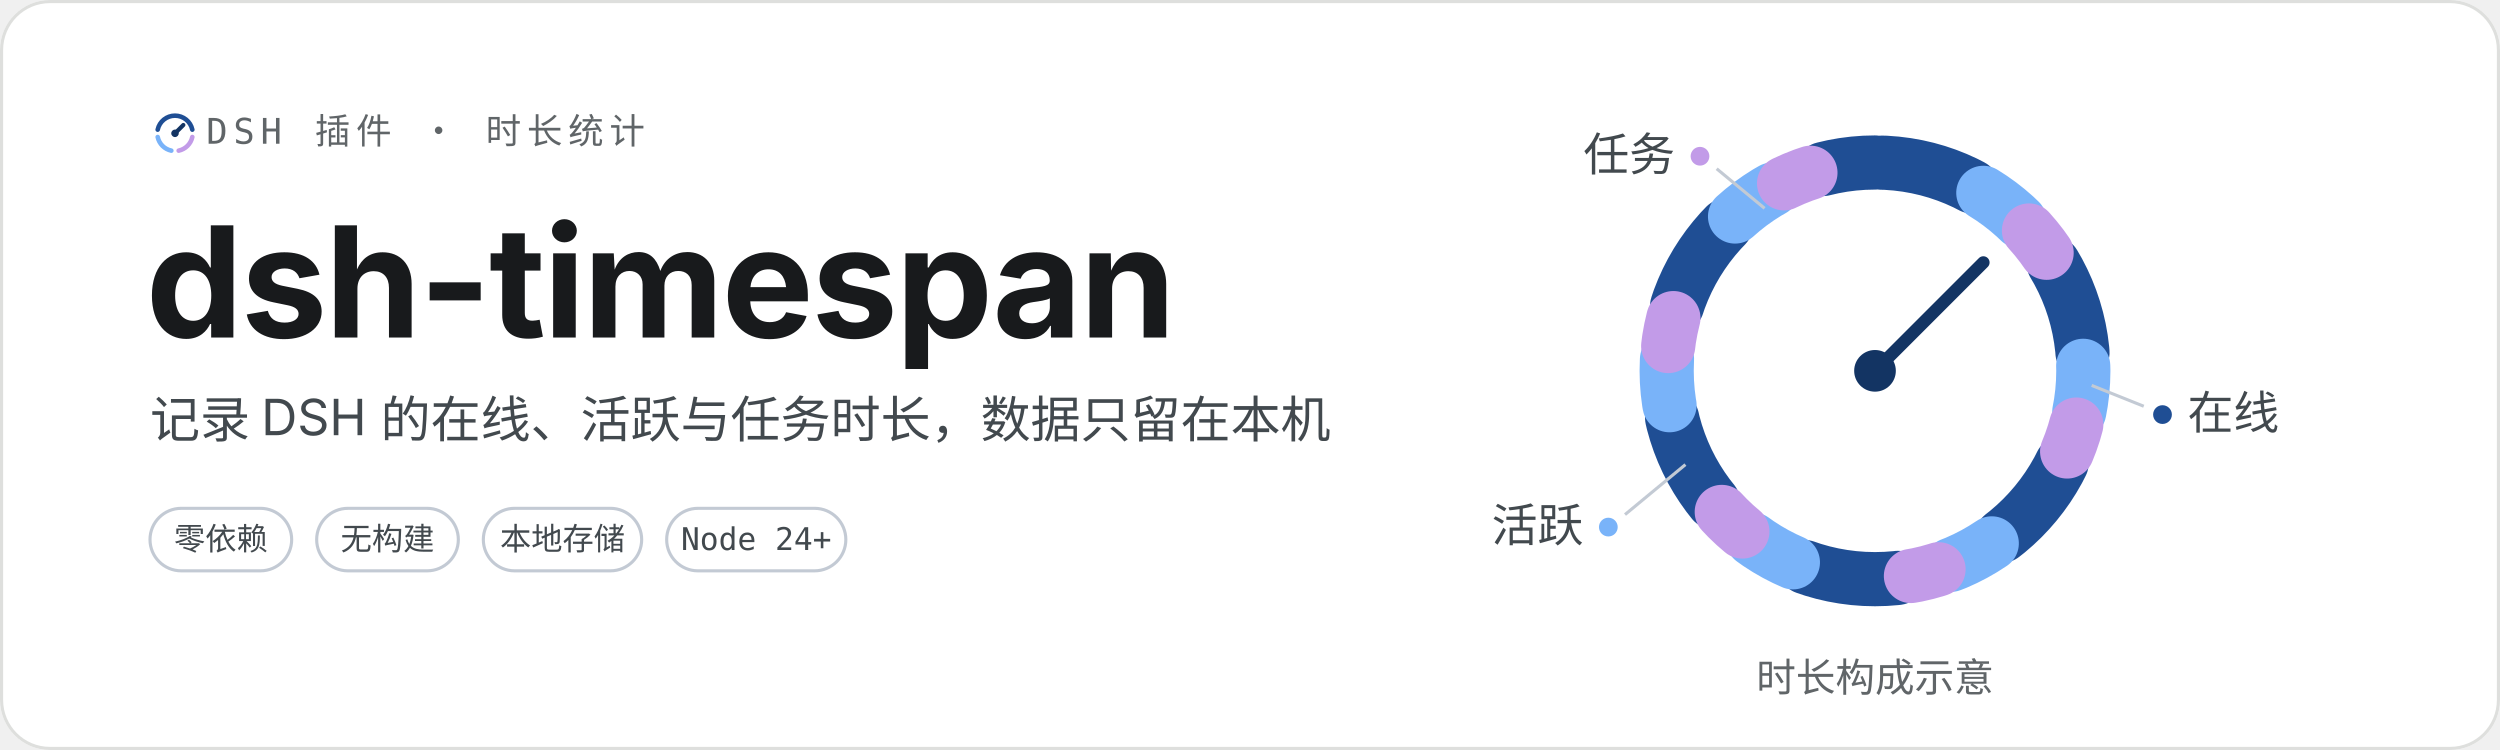
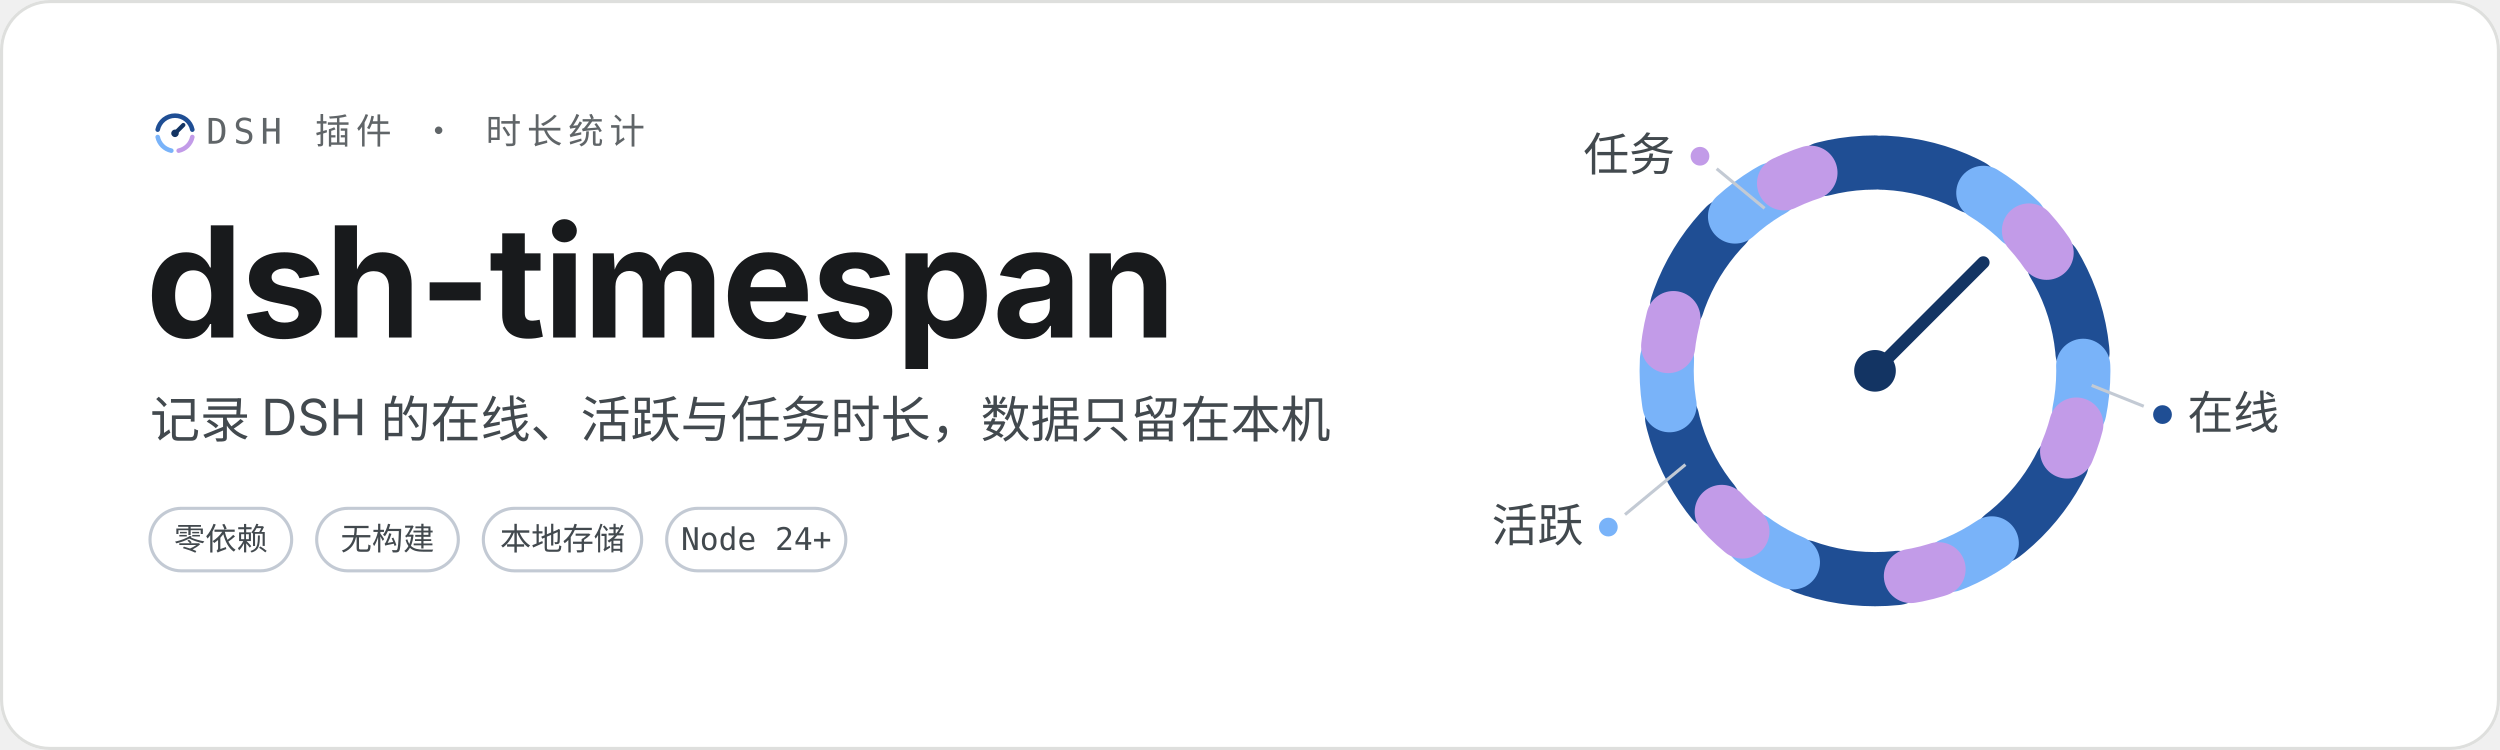
<svg xmlns="http://www.w3.org/2000/svg" xml:lang="zh-CN" width="1200" height="360" viewBox="0 0 1200 360" role="img" aria-labelledby="hero-title hero-desc">
  <rect width="1200" height="360" rx="24" fill="#ffffff" />
  <rect x="0.75" y="0.75" width="1198.5" height="358.5" rx="23.25" fill="none" stroke="#dedfdd" stroke-width="1.5" />
  <g id="title-block">
    <g transform="translate(72 54)">
      <g transform="translate(0 -2)" fill="none" stroke-width="2.2" stroke-linecap="round">
        <path d="M3.69 10.23 A8.5 8.5 0 0 1 20.31 10.23" stroke="#1f4e94" />
        <path d="M20.31 13.77 A8.5 8.5 0 0 1 13.77 20.31" stroke="#C29BE8" />
        <path d="M10.23 20.31 A8.5 8.5 0 0 1 3.69 13.77" stroke="#79b3f9" />
        <path d="M12 12l4-4" stroke="#133463" stroke-width="2" />
        <circle cx="12" cy="12" r="1.8" fill="#133463" stroke="none" />
      </g>
      <text x="27" y="15" font-size="17" letter-spacing="2.8" fill="#606568" font-family="ui-monospace, 'Cascadia Mono', Consolas, 'SFMono-Regular', Menlo, monospace">DSH 插件 · 时长统计</text>
    </g>
    <text x="70" y="162" font-size="74" font-weight="700" letter-spacing="-1" fill="#181a1c" font-family="-apple-system, BlinkMacSystemFont, 'Segoe UI', 'PingFang SC', 'Microsoft YaHei', sans-serif">dsh-timespan</text>
    <text x="72" y="210" font-size="24" fill="#42494e" font-family="-apple-system, BlinkMacSystemFont, 'Segoe UI', 'PingFang SC', 'Microsoft YaHei', sans-serif">记录 DSH 的在线、活跃与任务时长，数据只留在本机</text>
    <g id="meta-chips" font-size="15" fill="#42494e" font-family="ui-monospace, 'Cascadia Mono', Consolas, 'SFMono-Regular', Menlo, monospace">
      <rect x="72" y="244" width="68" height="30" rx="15" fill="none" stroke="#c3cad4" stroke-width="1.5" />
      <text x="106" y="264" text-anchor="middle">零依赖</text>
      <rect x="152" y="244" width="68" height="30" rx="15" fill="none" stroke="#c3cad4" stroke-width="1.5" />
      <text x="186" y="264" text-anchor="middle">无构建</text>
      <rect x="232" y="244" width="76" height="30" rx="15" fill="none" stroke="#c3cad4" stroke-width="1.5" />
      <text x="270" y="264" text-anchor="middle">本地存储</text>
      <rect x="320" y="244" width="86" height="30" rx="15" fill="none" stroke="#c3cad4" stroke-width="1.5" />
      <text x="363" y="264" text-anchor="middle">Node 24+</text>
    </g>
  </g>
  <g id="composite-ring">
    <g transform="rotate(-90 900 178)" stroke-linecap="round">
      <circle cx="900" cy="178" r="100" fill="none" stroke="#1f4e94" stroke-width="26" pathLength="100" stroke-dasharray="45.16 54.84" stroke-dashoffset="-3.17" />
      <circle cx="900" cy="178" r="100" fill="none" stroke="#79B3F9" stroke-width="26" pathLength="100" stroke-dasharray="22.16 77.84" stroke-dashoffset="-54.67" />
      <circle cx="900" cy="178" r="100" fill="none" stroke="#C29BE8" stroke-width="26" pathLength="100" stroke-dasharray="13.66 86.34" stroke-dashoffset="-83.17" />
    </g>
    <path d="M900 178 952 126" fill="none" stroke="#133463" stroke-width="6" stroke-linecap="round" />
    <circle cx="900" cy="178" r="10" fill="#133463" />
    <g font-family="-apple-system, BlinkMacSystemFont, 'Segoe UI', 'PingFang SC', 'Microsoft YaHei', sans-serif" font-size="22">
      <g id="label-online">
        <path d="M1004 185 1029 195" stroke="#c3cad4" stroke-width="1.5" fill="none" />
        <circle cx="1038" cy="199" r="4.5" fill="#1f4e94" />
        <text x="1050" y="206" fill="#42494e">在线</text>
      </g>
      <g id="label-active">
        <path d="M809 223 780 247" stroke="#c3cad4" stroke-width="1.5" fill="none" />
        <circle cx="772" cy="253" r="4.5" fill="#79B3F9" />
        <text x="760" y="260" text-anchor="end" fill="#42494e">活跃</text>
      </g>
      <g id="label-task">
        <path d="M847 100 824 81" stroke="#c3cad4" stroke-width="1.5" fill="none" />
        <circle cx="816" cy="75" r="4.5" fill="#C29BE8" />
        <text x="804" y="82" text-anchor="end" fill="#42494e">任务</text>
      </g>
    </g>
-     <text x="900" y="332" text-anchor="middle" font-family="ui-monospace, 'Cascadia Mono', Consolas, 'SFMono-Regular', Menlo, monospace" font-size="19" fill="#606568">时长构成示意</text>
  </g>
</svg>
